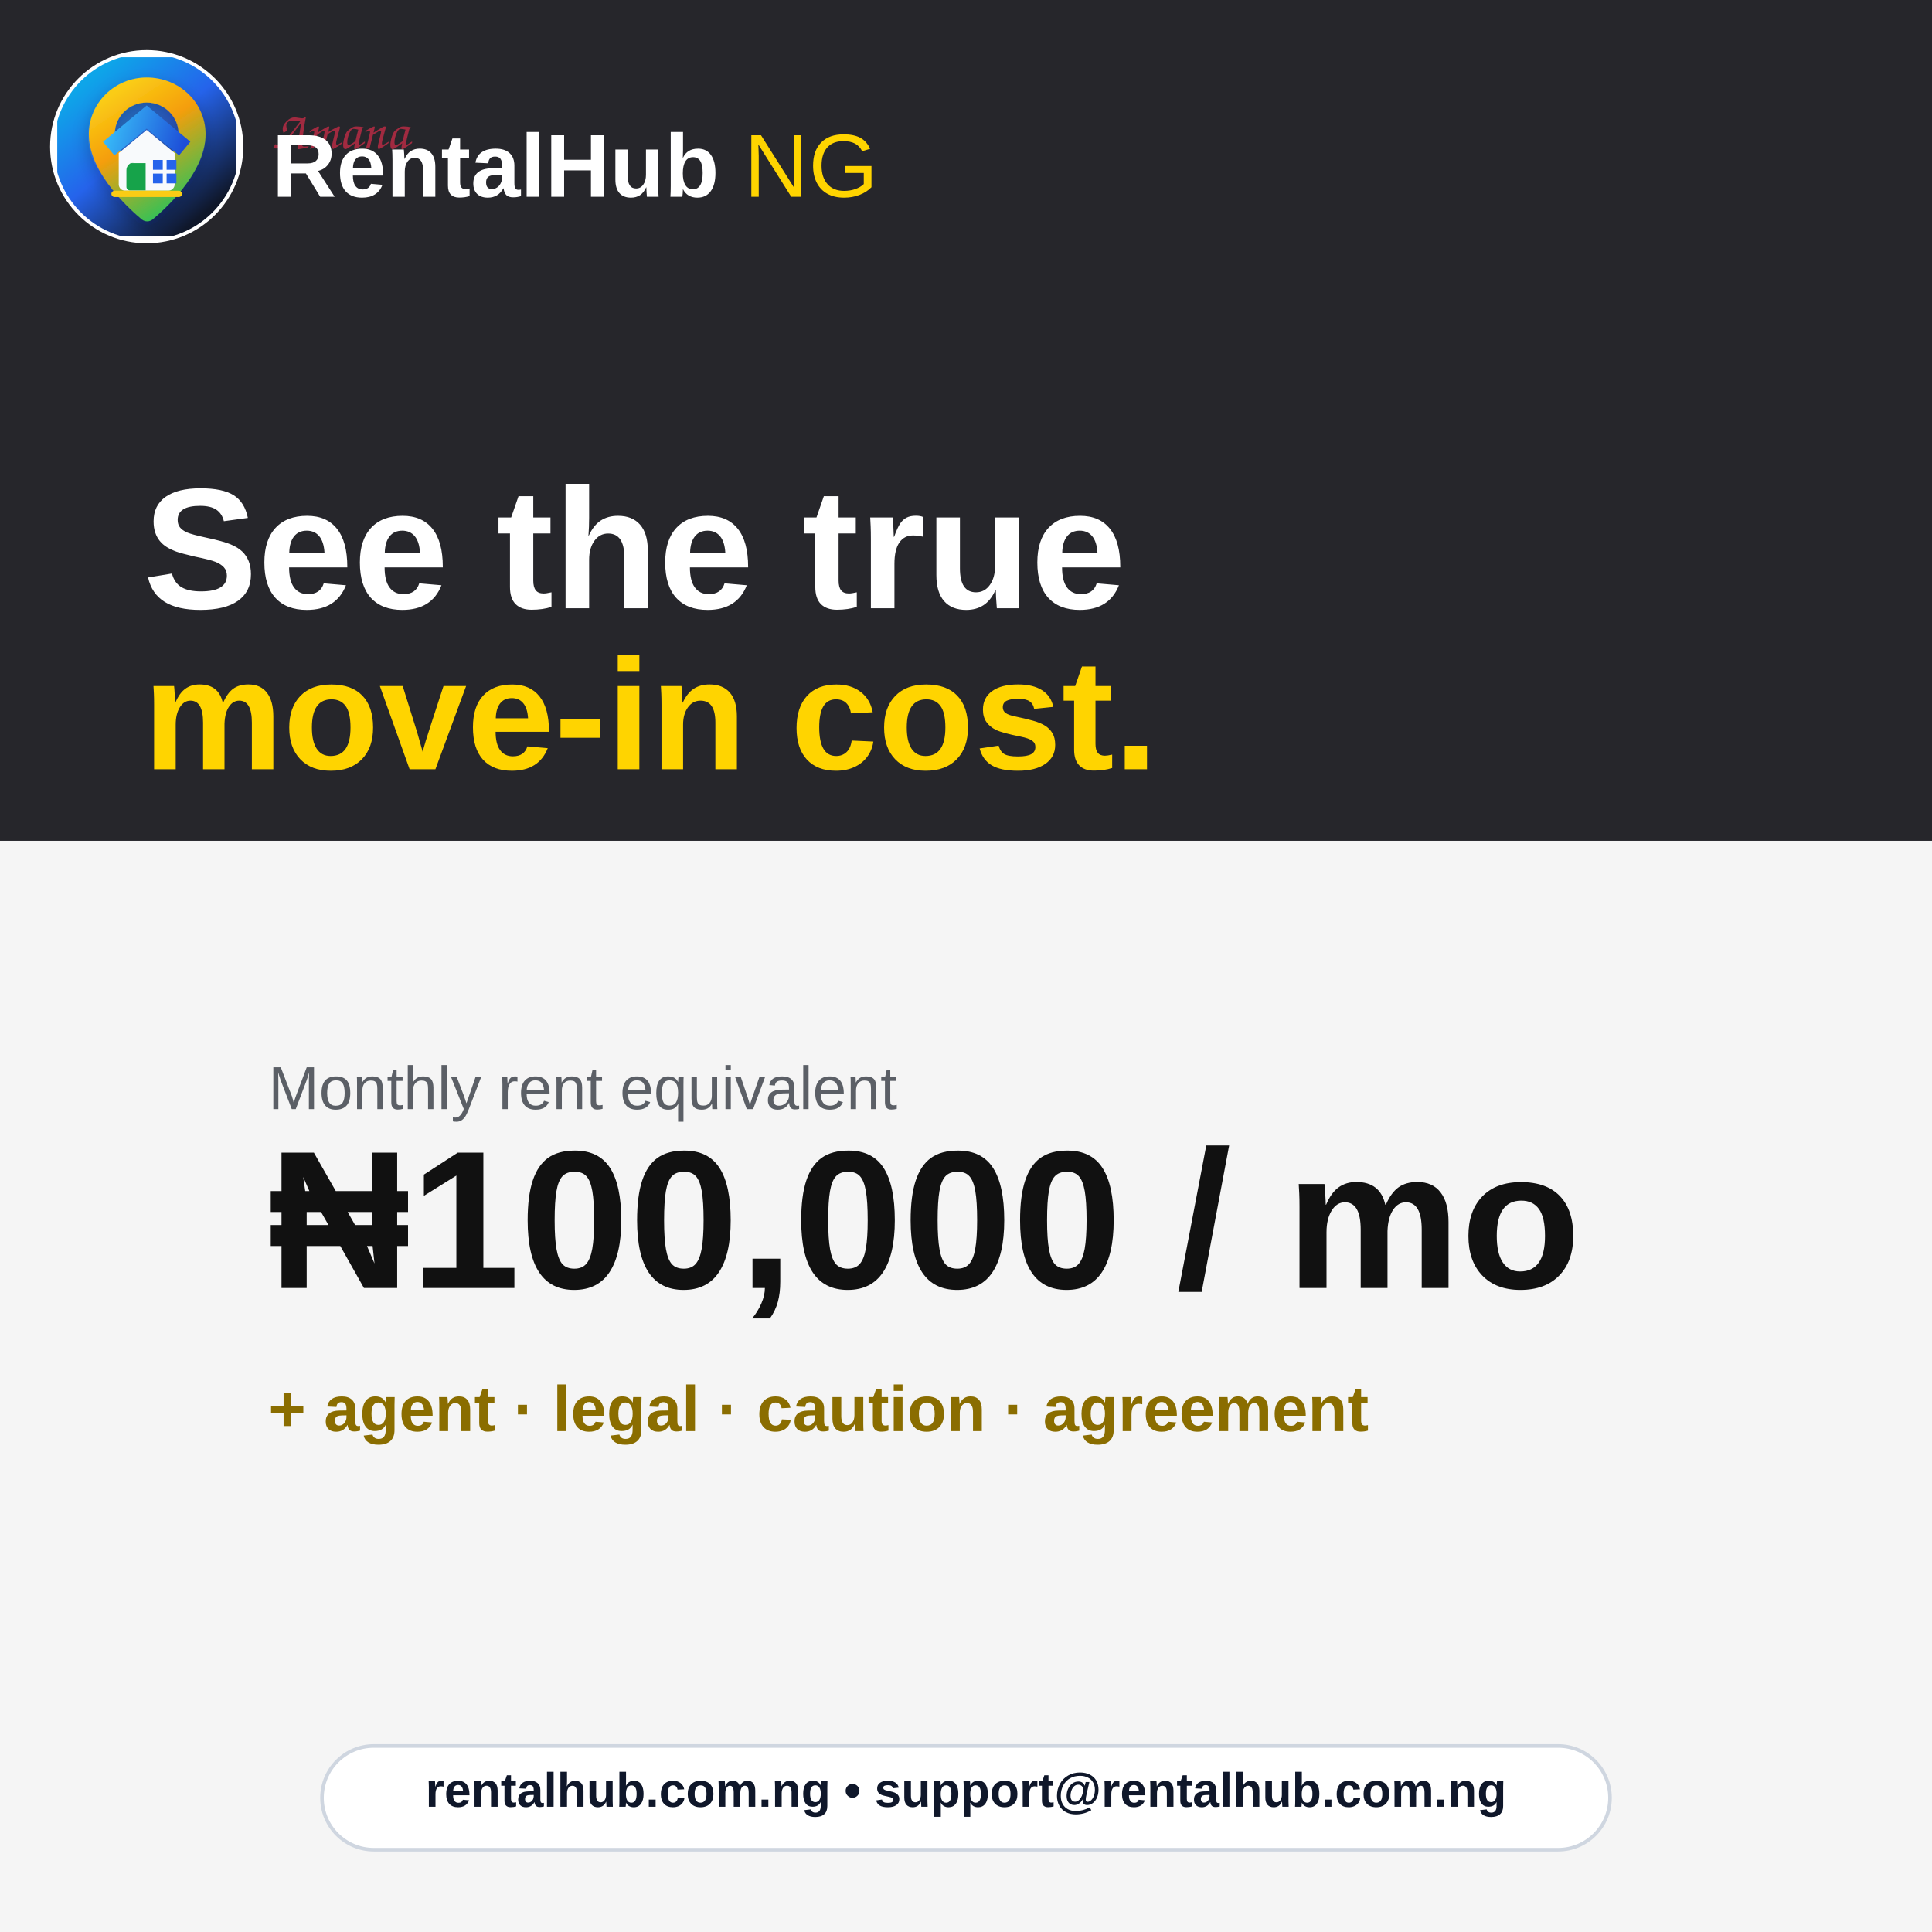
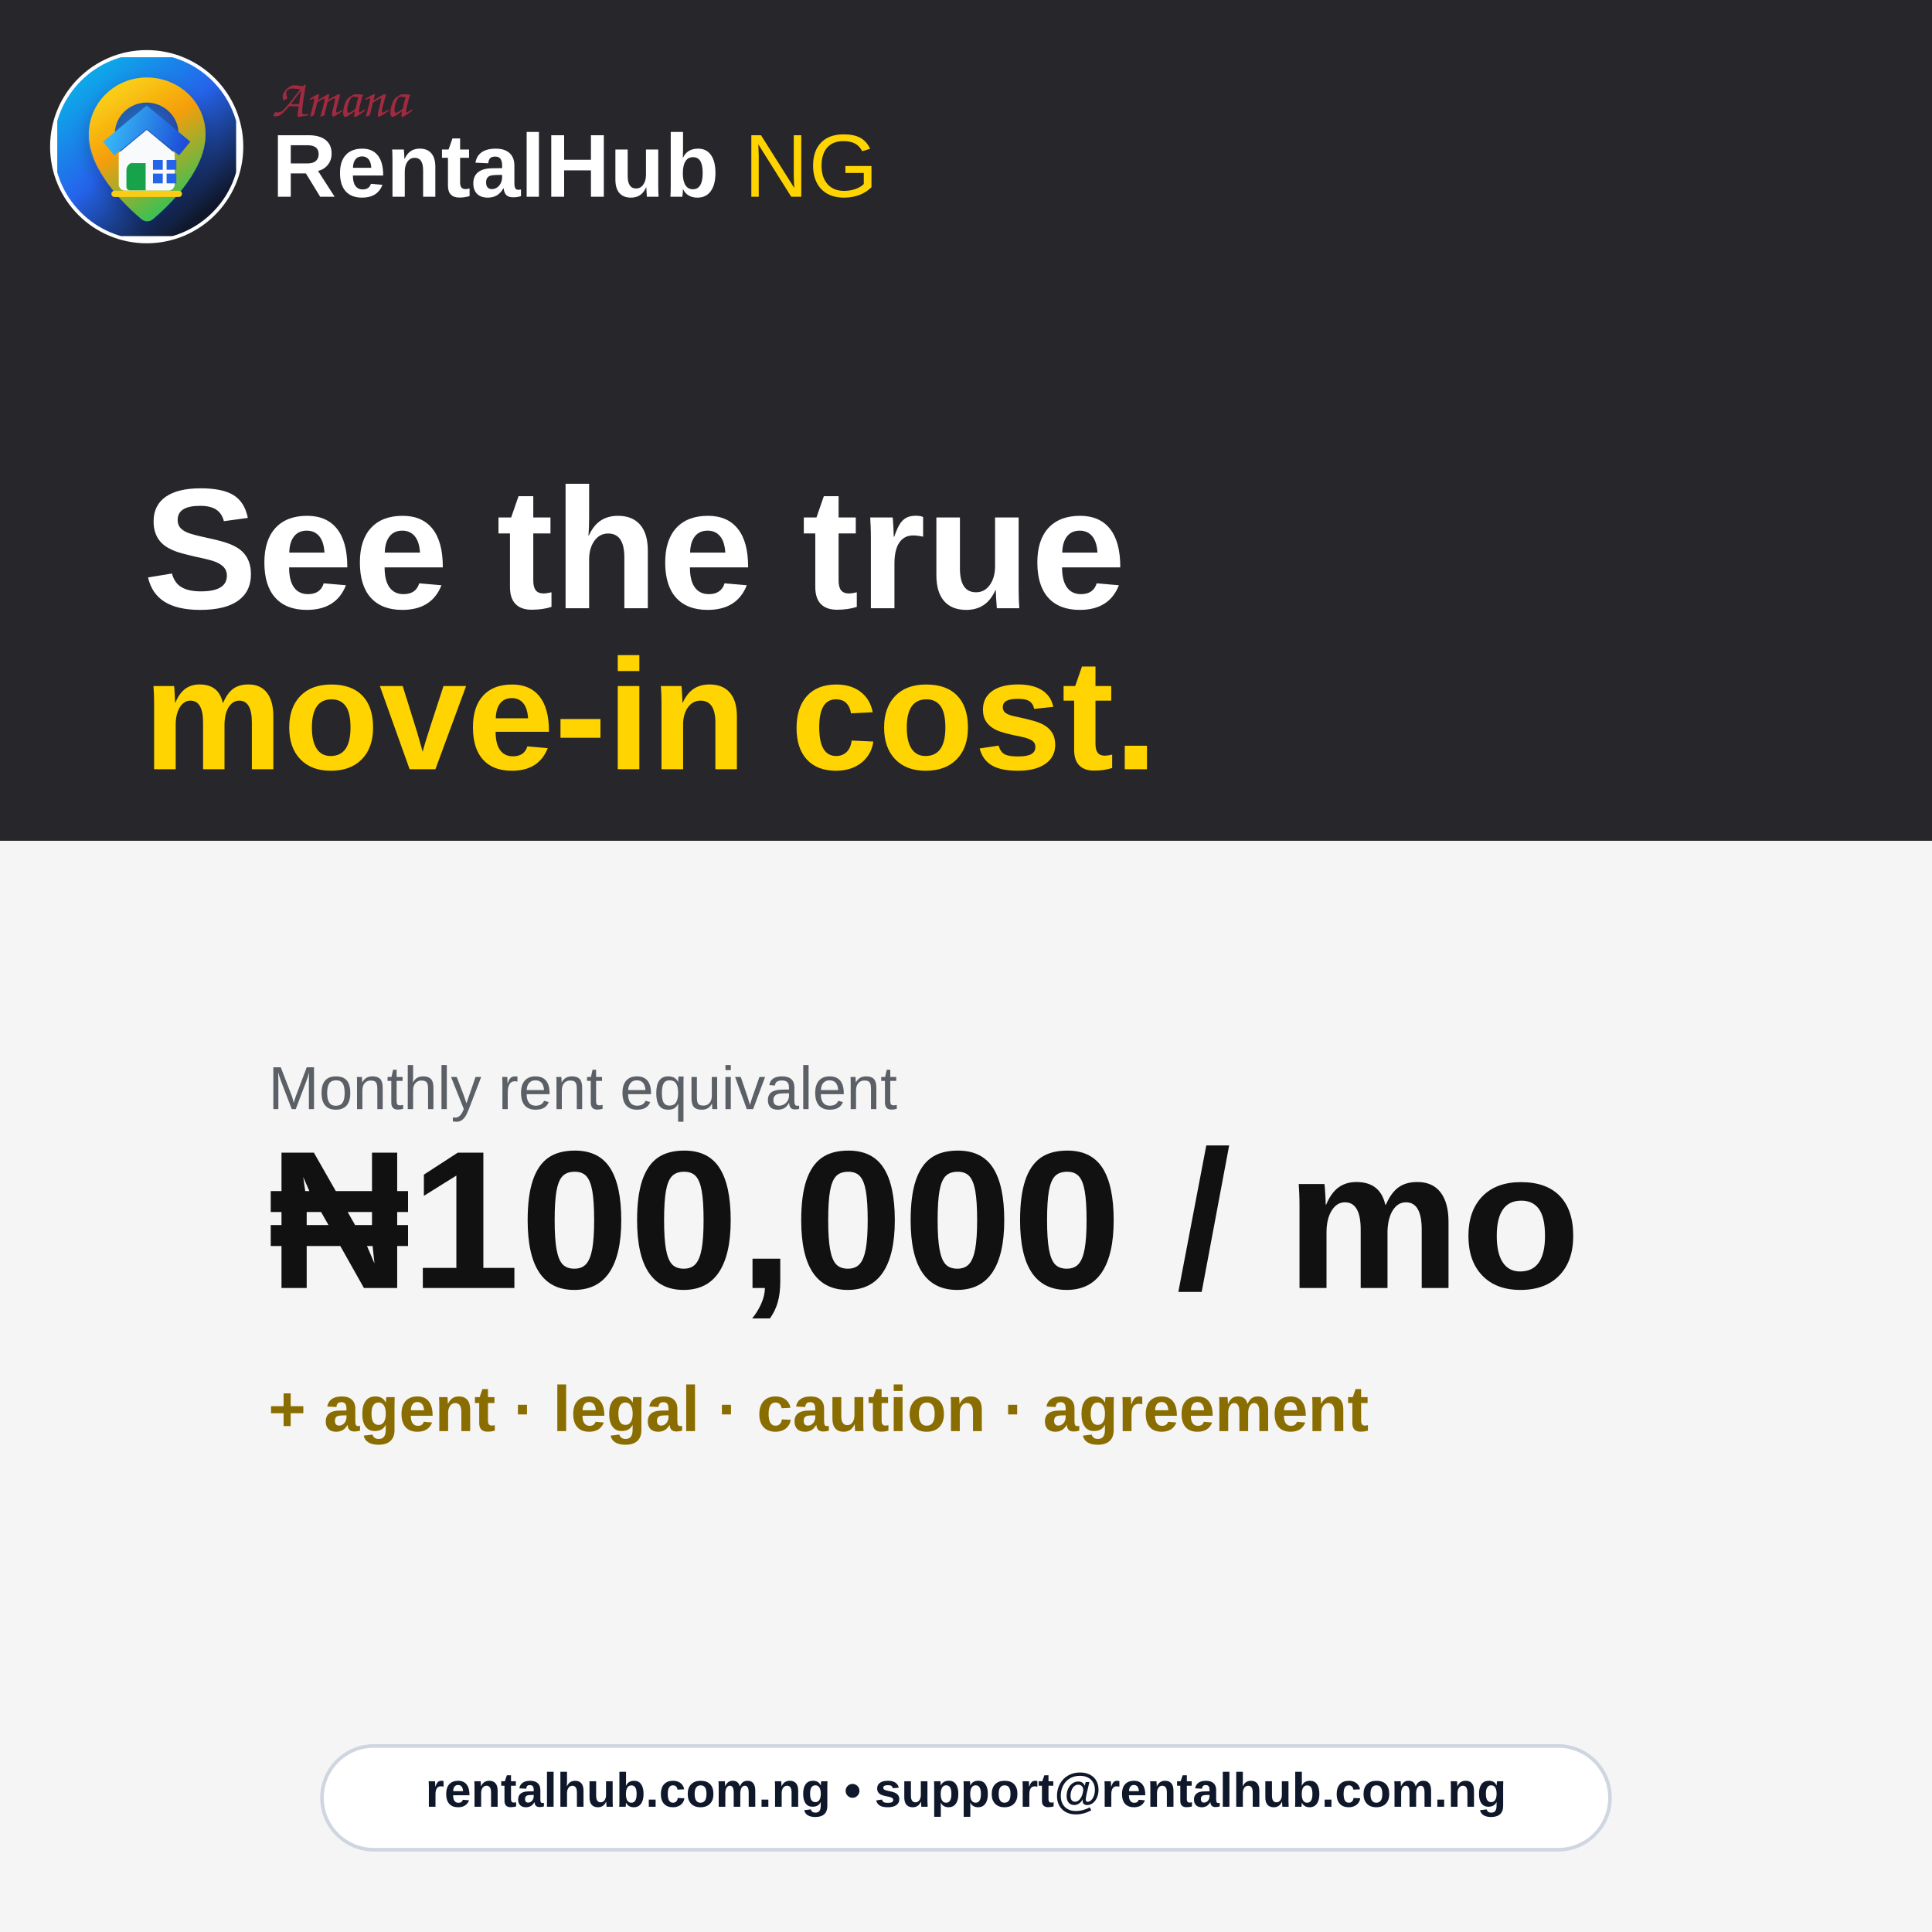
<svg xmlns="http://www.w3.org/2000/svg" width="1080" height="1080" viewBox="0 0 1080 1080" preserveAspectRatio="xMidYMid slice">
  <defs>
    <linearGradient id="sky" x1="96" x2="416" y1="62" y2="450" gradientUnits="userSpaceOnUse">
      <stop offset="0" stop-color="#0ea5e9" />
      <stop offset="0.46" stop-color="#2563eb" />
      <stop offset="1" stop-color="#0f172a" />
    </linearGradient>
    <linearGradient id="pin" x1="160" x2="372" y1="104" y2="430" gradientUnits="userSpaceOnUse">
      <stop offset="0" stop-color="#facc15" />
      <stop offset="0.38" stop-color="#f59e0b" />
      <stop offset="1" stop-color="#22c55e" />
    </linearGradient>
    <linearGradient id="roof" x1="148" x2="363" y1="180" y2="250" gradientUnits="userSpaceOnUse">
      <stop offset="0" stop-color="#38bdf8" />
      <stop offset="1" stop-color="#1d4ed8" />
    </linearGradient>
    <filter id="shadow" x="-25%" y="-20%" width="150%" height="160%">
      <feDropShadow dx="0" dy="20" stdDeviation="24" flood-color="#0f172a" flood-opacity="0.24" />
    </filter>
  </defs>
  <rect width="1080" height="1080" fill="#F5F5F5" />
  <rect height="470" width="1080" fill="#26262B" />
  <clipPath id="logoclip">
    <circle cx="82" cy="82" r="52" />
  </clipPath>
  <circle cx="82" cy="82" r="54" fill="#ffffff" />
  <g clip-path="url(#logoclip)">
    <g transform="translate(32, 32) scale(0.1953125)">
      <rect width="512" height="512" rx="112" fill="url(#sky)" />
      <circle cx="256" cy="226" r="168" fill="#ffffff" opacity="0.08" />
      <circle cx="256" cy="226" r="132" fill="#0f172a" opacity="0.2" />
      <path filter="url(#shadow)" d="M256 58c-91.4 0-165.5 72.7-165.5 162.4 0 115.4 128.2 224.2 151.4 243.6a24.5 24.5 0 0 0 31.2 0c23.2-19.4 151.4-128.2 151.4-243.6C424.5 130.7 350.4 58 256 58Zm0 250.8c-50.4 0-91.3-40.1-91.3-89.6S205.6 129.6 256 129.6s91.3 40.1 91.3 89.6-40.9 89.6-91.3 89.6Z" fill="url(#pin)" />
      <path d="M131 241.8 256 138l125 103.8-32.5 39.1L256 204.3l-92.5 76.6L131 241.8Z" fill="url(#roof)" />
      <path d="M176 274.2 256 208l80 66.2v89.6a18 18 0 0 1-18 18H194a18 18 0 0 1-18-18v-89.6Z" fill="#f8fafc" />
      <path d="M208 303h45v78h-45a10 10 0 0 1-10-10v-48a22 22 0 0 1 22-22Z" fill="#16a34a" />
      <path d="M274 294h28v28h-28v-28Zm39 0h28v28h-28v-28Zm-39 39h28v28h-28v-28Zm39 0h28v28h-28v-28Z" fill="#2563eb" />
      <path d="M164 391h184" stroke="#facc15" stroke-linecap="round" stroke-width="18" />
    </g>
  </g>
-   <text x="152" y="83" font-family="'Segoe Script', 'Brush Script MT', 'Lucida Handwriting', cursive" font-size="30" fill="#a12a40">Amana</text>
+   <text x="152" y="65" font-family="'Segoe Script', 'Brush Script MT', 'Lucida Handwriting', cursive" font-size="30" fill="#a12a40">Amana</text>
  <text x="152" y="110" font-family="Arial, Helvetica, sans-serif" font-weight="800" font-size="50" fill="#FFFFFF">RentalHub <tspan font-weight="400" fill="#FFD400">NG</tspan>
  </text>
  <text x="80" y="340" font-family="Arial, Helvetica, sans-serif" font-weight="900" font-size="96" fill="#FFFFFF">See the true</text>
  <text x="80" y="430" font-family="Arial, Helvetica, sans-serif" font-weight="900" font-size="88" fill="#FFD400">move-in cost.</text>
  <text x="150" y="620" font-family="Arial, Helvetica, sans-serif" font-size="34" fill="#5b5f66">Monthly rent equivalent</text>
  <text x="150" y="720" font-family="Arial, Helvetica, sans-serif" font-weight="800" font-size="110" fill="#111">₦100,000 / mo</text>
  <text x="150" y="800" font-family="Arial, Helvetica, sans-serif" font-weight="600" font-size="36" fill="#8A6D00">+ agent · legal · caution · agreement</text>
  <rect x="180" y="976" width="720" height="58" rx="29" fill="#FFFFFF" stroke="#CFD6E0" stroke-width="2" />
  <text x="540" y="1010" text-anchor="middle" font-family="Arial, Helvetica, sans-serif" font-weight="600" font-size="27" fill="#0f172a">rentalhub.com.ng  •  support@rentalhub.com.ng</text>
</svg>
